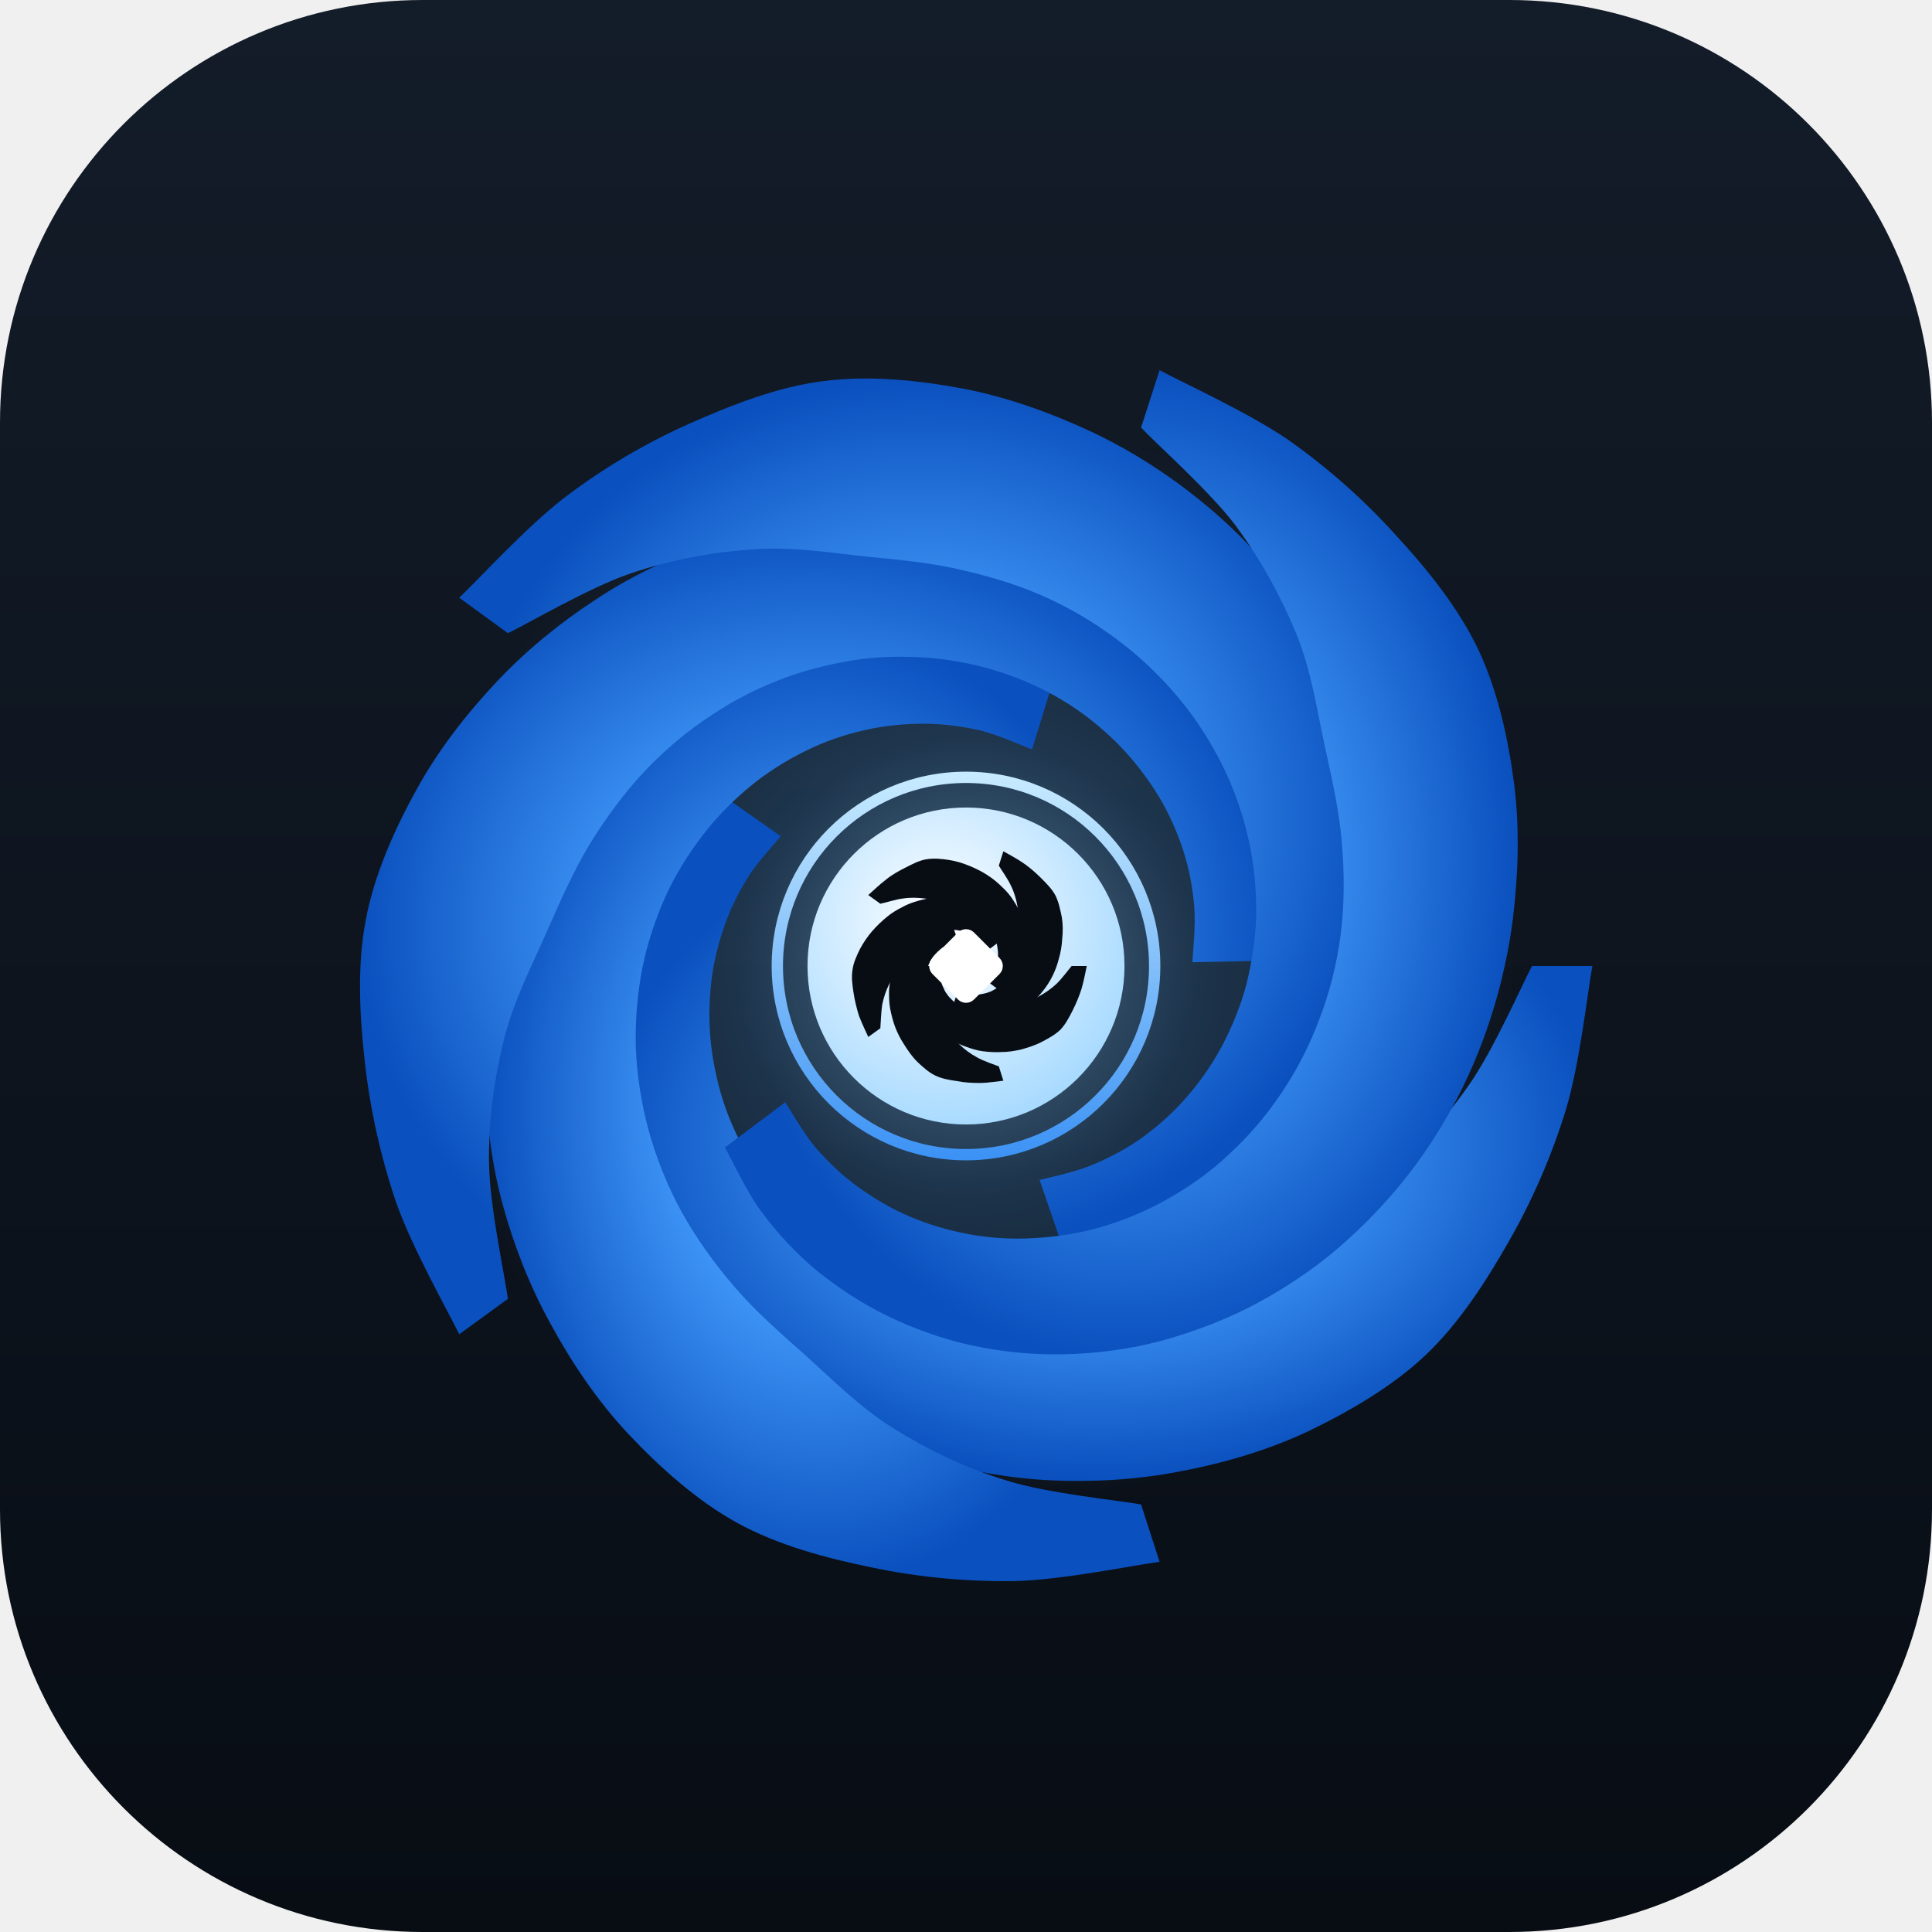
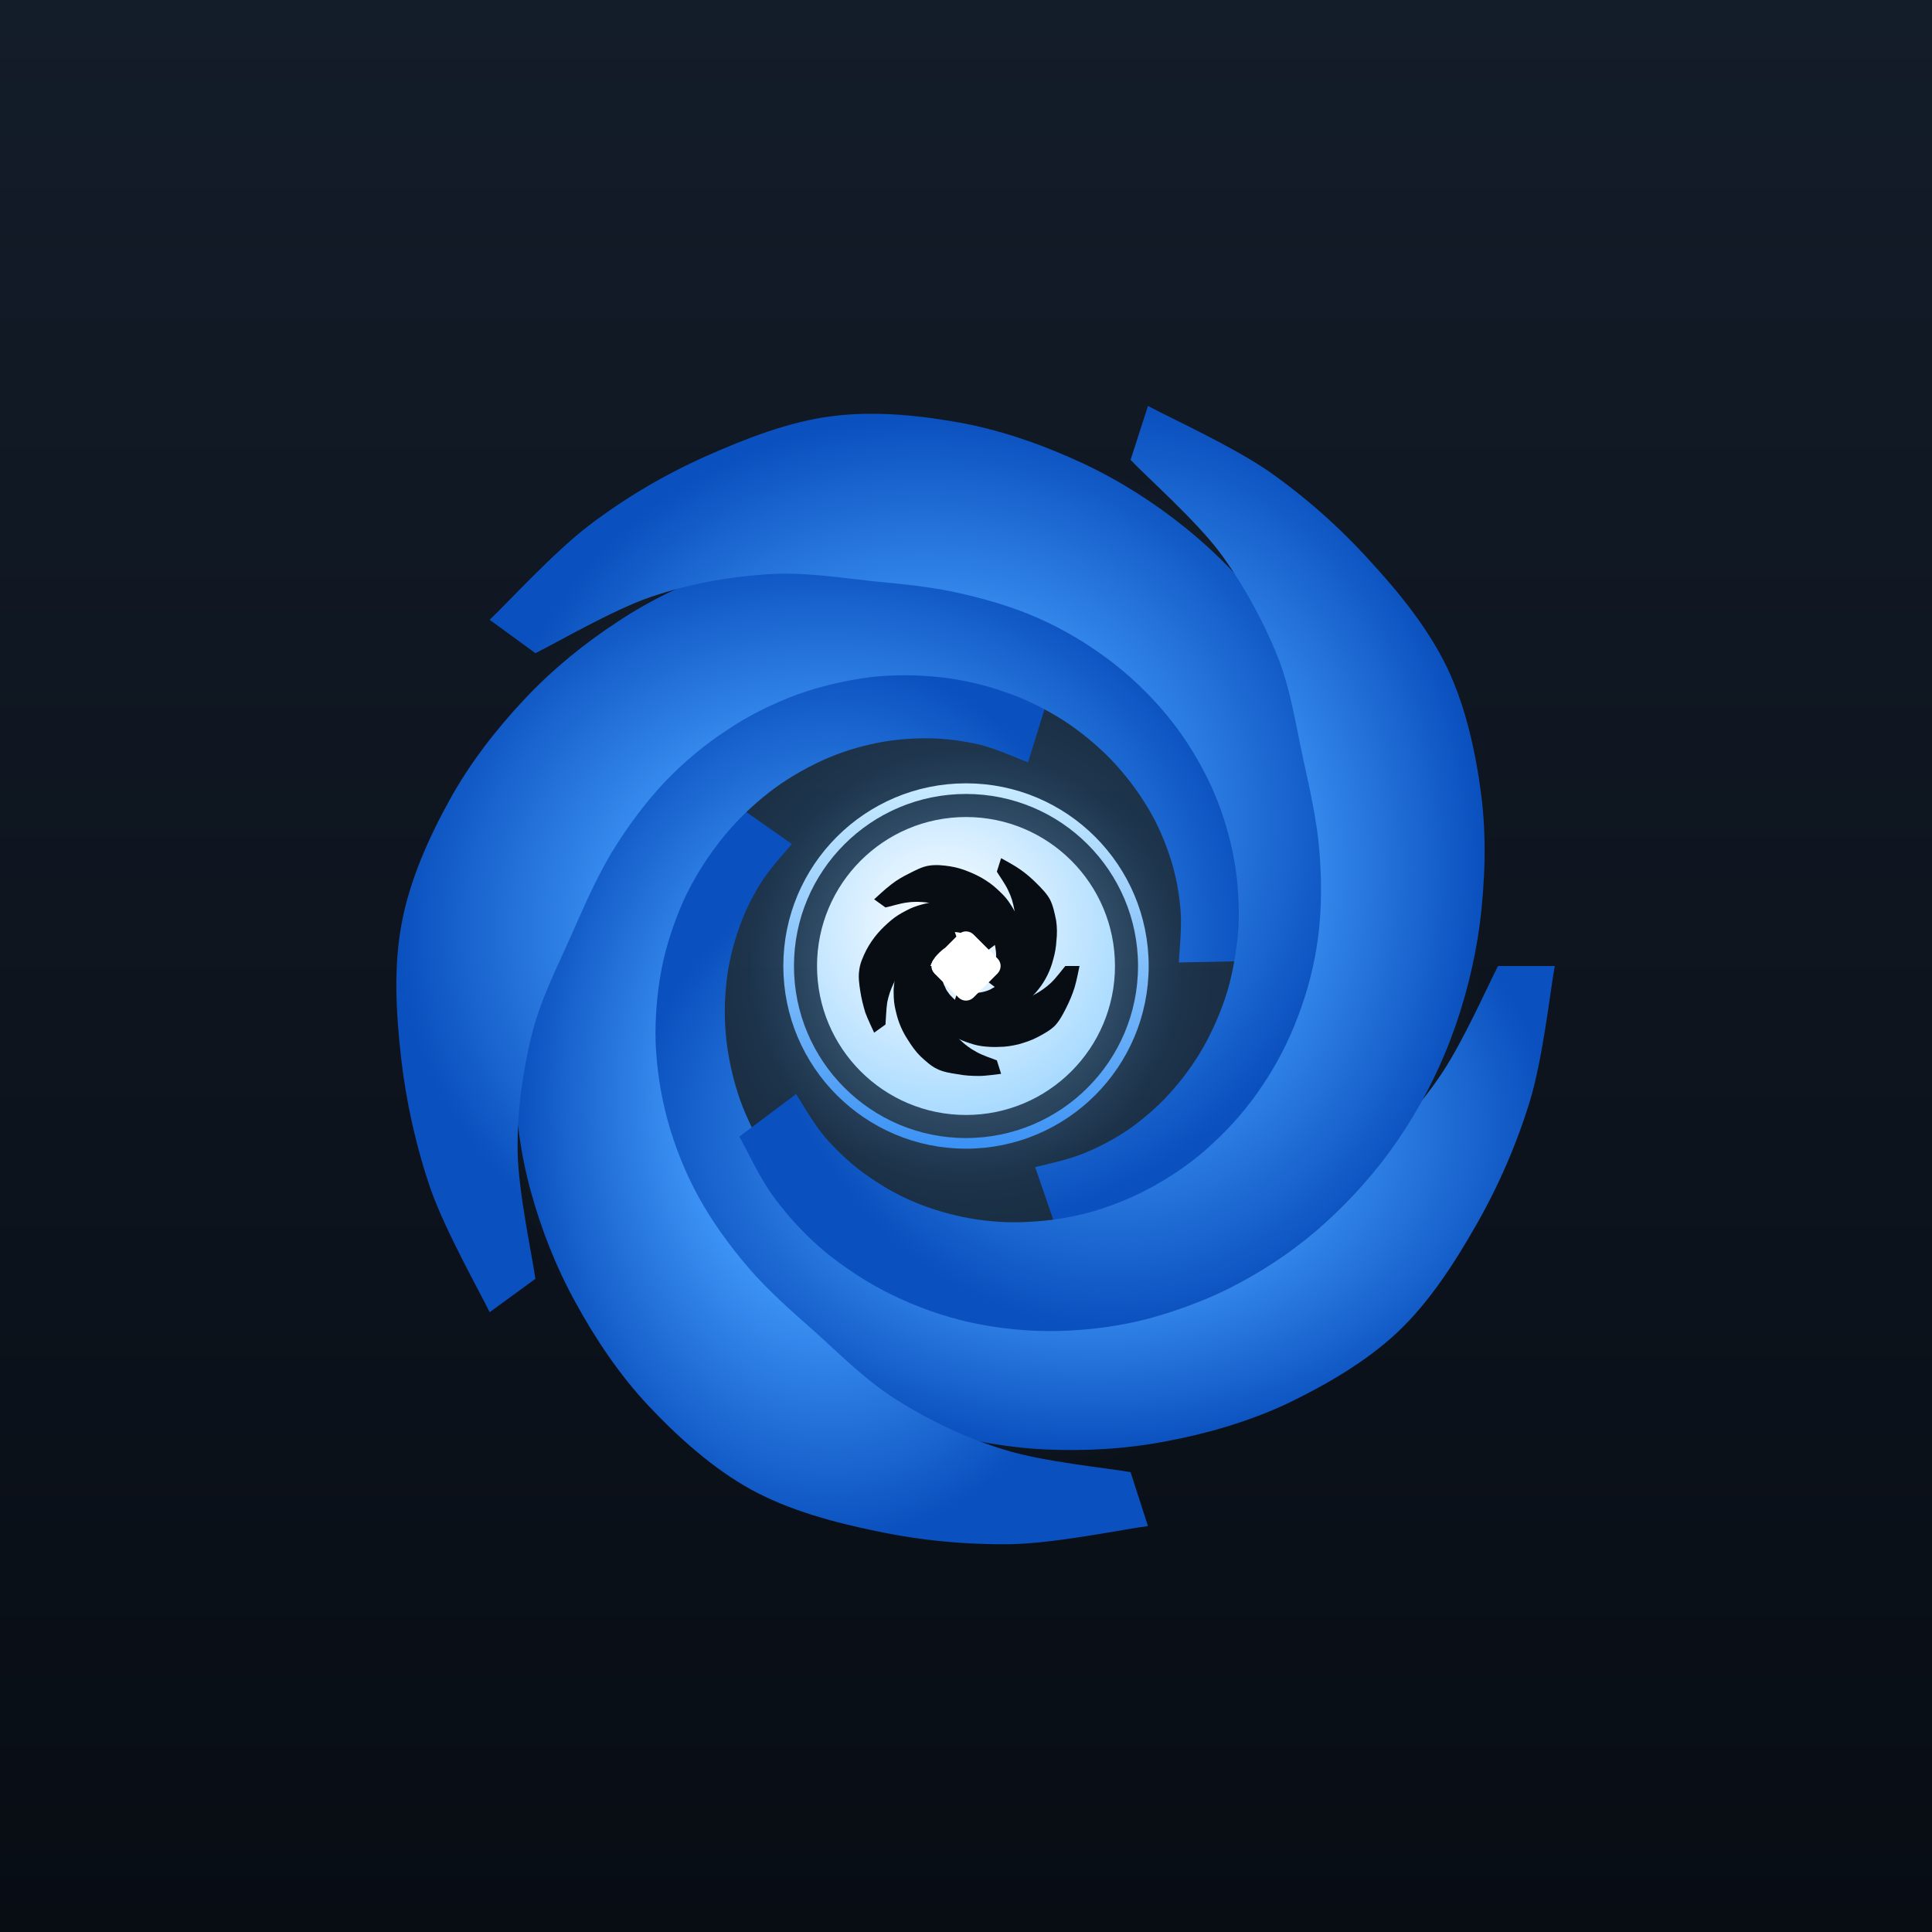
<svg xmlns="http://www.w3.org/2000/svg" viewBox="0 0 512 512" role="img" aria-label="DEQR">
  <defs>
-     <linearGradient id="deqr-tile-ground" x1="0" y1="0" x2="0" y2="1">
+     <linearGradient id="deqr-ios-ground" x1="0" y1="0" x2="0" y2="1">
      <stop offset="0" stop-color="#131C29" />
      <stop offset="1" stop-color="#080D14" />
    </linearGradient>
-     <radialGradient id="deqr-tile-arm" cx="0.5" cy="0.5" r="0.5">
+     <radialGradient id="deqr-ios-arm" cx="0.5" cy="0.5" r="0.5">
      <stop offset="0.12" stop-color="#8FCDFF" />
      <stop offset="0.46" stop-color="#3D93F5" />
      <stop offset="1" stop-color="#0A50BE" />
    </radialGradient>
-     <radialGradient id="deqr-tile-field" cx="0.42" cy="0.36" r="0.75">
+     <radialGradient id="deqr-ios-field" cx="0.42" cy="0.36" r="0.75">
      <stop offset="0" stop-color="#FFFFFF" />
      <stop offset="1" stop-color="#9BD5FF" />
    </radialGradient>
-     <linearGradient id="deqr-tile-ring" x1="0" y1="0" x2="0" y2="1">
+     <linearGradient id="deqr-ios-ring" x1="0" y1="0" x2="0" y2="1">
      <stop offset="0" stop-color="#C6EAFF" />
      <stop offset="1" stop-color="#3D93F5" />
    </linearGradient>
-     <radialGradient id="deqr-tile-focus" cx="0.5" cy="0.5" r="0.5">
-       <stop offset="0" stop-color="#BFE6FF" stop-opacity="0.5" />
+     <radialGradient id="deqr-ios-focus" cx="0.5" cy="0.5" r="0.5">
+       <stop offset="0" stop-color="#BFE6FF" stop-opacity="0.56" />
      <stop offset="0.42" stop-color="#5AB2FF" stop-opacity="0.2" />
      <stop offset="1" stop-color="#5AB2FF" stop-opacity="0" />
    </radialGradient>
  </defs>
-   <rect width="512" height="512" rx="112" fill="url(#deqr-tile-ground)" />
-   <g transform="translate(256 256)">
-     <circle r="145" fill="url(#deqr-tile-focus)" />
-     <g fill="url(#deqr-tile-arm)">
+   <rect width="512" height="512" fill="url(#deqr-ios-ground)" />
+   <g transform="translate(256 256) scale(0.94)">
+     <circle r="145" fill="url(#deqr-ios-focus)" />
+     <g fill="url(#deqr-ios-arm)">
      <path d="M 166 0 C 164.8 6.3 162.7 25.8 159 38 C 155.3 50.1 150.1 62.1 143.9 72.9 C 137.7 83.8 130.6 94.8 121.7 103.2 C 112.8 111.6 101.3 118.2 90.5 123.4 C 79.6 128.5 67.7 131.9 56.4 134 C 45 136.2 33.4 136.8 22.5 136.3 C 11.6 135.8 0.7 133.8 -9.3 130.9 C -19.3 128 -28.9 123.7 -37.5 118.8 C -46 113.9 -53.9 107.8 -60.7 101.3 C -67.6 94.9 -73.5 87.5 -78.3 80.1 C -83.2 72.6 -87 64.5 -89.8 56.5 C -92.6 48.6 -94.4 40.3 -95.2 32.3 C -96 24.3 -95.7 16.3 -94.7 8.8 C -93.6 1.3 -91.6 -6 -88.9 -12.7 C -86.3 -19.4 -82.8 -25.6 -78.9 -31.2 C -75 -36.7 -67.8 -43.4 -65.5 -45.9 L -49.1 -34.4 C -50.6 -32.5 -55.6 -27.2 -58.1 -23 C -60.7 -18.8 -62.9 -14.1 -64.5 -9.2 C -66.1 -4.3 -67.3 1 -67.7 6.3 C -68.2 11.6 -68.1 17.3 -67.3 22.9 C -66.5 28.4 -65.1 34.2 -63 39.6 C -60.8 45.1 -58 50.6 -54.5 55.7 C -51 60.8 -46.8 65.8 -42 70.1 C -37.2 74.5 -31.7 78.5 -25.8 81.8 C -19.9 85.1 -13.3 87.9 -6.4 89.9 C 0.5 91.8 7.9 93.1 15.4 93.4 C 22.9 93.8 30.9 93.3 38.6 91.8 C 46.4 90.3 54.2 87.8 62 84.5 C 69.8 81.3 77.1 77 85.2 72.3 C 93.3 67.5 102.7 62.8 110.7 56.1 C 118.7 49.3 126.6 41.2 133.1 31.8 C 139.7 22.5 147.2 5.3 150 0 Z" />
      <path d="M 51.3 157.9 C 44.9 158.7 25.7 162.7 13 163 C 0.3 163.2 -12.6 162 -24.9 159.4 C -37.2 156.9 -49.8 153.5 -60.6 147.6 C -71.3 141.7 -81.1 132.9 -89.4 124.1 C -97.6 115.4 -104.5 105.1 -110 95 C -115.6 84.9 -119.8 74.1 -122.7 63.5 C -125.6 53 -127 42 -127.3 31.6 C -127.6 21.2 -126.6 10.8 -124.5 1.1 C -122.5 -8.6 -119.2 -18 -115.2 -26.5 C -111.1 -34.9 -106 -42.8 -100.4 -49.8 C -94.8 -56.7 -88.2 -62.8 -81.5 -68 C -74.8 -73.1 -67.4 -77.3 -60.1 -80.5 C -52.8 -83.7 -45.1 -86 -37.6 -87.3 C -30.2 -88.6 -22.6 -89 -15.4 -88.5 C -8.3 -88.1 -1.2 -86.7 5.3 -84.7 C 11.7 -82.7 20.4 -77.9 23.4 -76.5 L 17.5 -57.4 C 15.3 -58.2 8.7 -61.2 3.9 -62.4 C -0.9 -63.5 -6 -64.2 -11.2 -64.2 C -16.3 -64.2 -21.7 -63.7 -26.9 -62.5 C -32.2 -61.3 -37.5 -59.5 -42.5 -57 C -47.6 -54.5 -52.6 -51.4 -57.2 -47.6 C -61.7 -43.9 -66.1 -39.5 -69.8 -34.6 C -73.6 -29.7 -77 -24.2 -79.7 -18.3 C -82.3 -12.4 -84.5 -5.9 -85.8 0.7 C -87.1 7.4 -87.7 14.6 -87.5 21.7 C -87.2 28.8 -86.1 36.3 -84.1 43.6 C -82.1 50.8 -79.2 58.2 -75.4 65.1 C -71.6 72 -66.8 78.7 -61.3 85.1 C -55.8 91.5 -49.4 97.1 -42.4 103.3 C -35.4 109.6 -28 117.1 -19.1 122.6 C -10.3 128.1 0 133.1 10.9 136.4 C 21.8 139.8 40.4 141.6 46.4 142.7 Z" />
      <path d="M -134.3 97.6 C -137.1 91.8 -146.8 74.7 -151 62.7 C -155.1 50.7 -157.9 38 -159.3 25.6 C -160.7 13.1 -161.4 0 -159.1 -12 C -156.9 -24 -151.5 -36.1 -145.7 -46.6 C -139.9 -57.2 -132.3 -66.9 -124.4 -75.3 C -116.5 -83.7 -107.5 -91 -98.3 -97 C -89.2 -103.1 -79.2 -107.8 -69.4 -111.3 C -59.6 -114.9 -49.3 -117 -39.5 -118.1 C -29.7 -119.2 -19.7 -118.9 -10.4 -117.7 C -1.1 -116.5 8 -114 16.3 -110.8 C 24.6 -107.6 32.5 -103.3 39.4 -98.5 C 46.4 -93.7 52.7 -88 58 -82.1 C 63.3 -76.1 67.8 -69.4 71.4 -62.8 C 75 -56.1 77.6 -48.9 79.4 -42 C 81.2 -35.1 82.1 -27.9 82.1 -21.1 C 82.2 -14.4 80.3 -4.7 80 -1.4 L 60 -1 C 60.1 -3.5 60.9 -10.7 60.5 -15.6 C 60.1 -20.5 59.2 -25.6 57.6 -30.5 C 56 -35.4 53.9 -40.3 51.1 -44.9 C 48.3 -49.5 44.9 -54 41 -58.1 C 37.1 -62.1 32.6 -65.9 27.7 -69.1 C 22.7 -72.3 17.2 -75.1 11.4 -77.1 C 5.5 -79.2 -0.8 -80.7 -7.2 -81.4 C -13.6 -82.1 -20.5 -82.2 -27.2 -81.4 C -34 -80.5 -41 -78.9 -47.7 -76.5 C -54.4 -74 -61.2 -70.7 -67.4 -66.5 C -73.7 -62.4 -79.8 -57.3 -85.2 -51.6 C -90.6 -45.8 -95.5 -39.2 -99.9 -32 C -104.2 -24.8 -107.6 -17 -111.4 -8.4 C -115.2 0.2 -120 9.5 -122.5 19.7 C -125 29.8 -126.6 41.1 -126.4 52.5 C -126.2 63.9 -122.2 82.2 -121.4 88.2 Z" />
      <path d="M -134.3 -97.6 C -129.6 -102 -116.4 -116.5 -106.3 -124.2 C -96.2 -131.9 -85 -138.5 -73.6 -143.6 C -62.1 -148.7 -49.9 -153.5 -37.8 -155 C -25.6 -156.6 -12.5 -155.2 -0.7 -153 C 11.2 -150.7 22.7 -146.5 33.2 -141.6 C 43.6 -136.7 53.4 -130.4 61.9 -123.5 C 70.5 -116.6 78.1 -108.7 84.4 -100.4 C 90.8 -92.2 96.1 -83.1 100.1 -74.1 C 104.2 -65.1 107 -55.5 108.7 -46.3 C 110.4 -37.1 110.9 -27.6 110.4 -18.7 C 110 -9.8 108.3 -1 105.9 7.1 C 103.5 15.1 100 22.9 96 29.8 C 91.9 36.7 87 43.1 81.7 48.5 C 76.5 54 70.5 58.7 64.5 62.6 C 58.4 66.4 51.9 69.4 45.5 71.6 C 39.1 73.8 29.3 75 26 75.6 L 19.5 56.7 C 21.9 56.1 29 54.6 33.5 52.7 C 38.1 50.8 42.6 48.4 46.8 45.4 C 50.9 42.4 55 38.8 58.5 34.7 C 62 30.7 65.3 26 67.9 21.1 C 70.5 16.1 72.8 10.6 74.3 4.9 C 75.7 -0.7 76.7 -6.9 76.9 -13 C 77 -19.2 76.5 -25.7 75.2 -32 C 73.9 -38.4 71.8 -44.9 69 -51 C 66.1 -57.2 62.4 -63.4 58 -69 C 53.6 -74.6 48.3 -80 42.4 -84.7 C 36.6 -89.3 29.9 -93.6 22.7 -97 C 15.6 -100.4 7.7 -102.9 -0.5 -104.8 C -8.7 -106.8 -17.1 -107.6 -26.4 -108.5 C -35.8 -109.5 -46.1 -111.2 -56.6 -110.4 C -67 -109.7 -78.2 -107.7 -89 -104 C -99.8 -100.3 -116 -90.8 -121.4 -88.2 Z" />
      <path d="M 51.3 -157.9 C 57 -154.8 74.8 -146.7 85.3 -139.5 C 95.7 -132.2 105.4 -123.6 113.8 -114.3 C 122.3 -105.1 130.5 -94.9 135.8 -83.8 C 141 -72.7 143.8 -59.8 145.3 -47.9 C 146.8 -36 146.3 -23.6 144.9 -12.2 C 143.4 -0.8 140.5 10.5 136.6 20.7 C 132.7 31 127.5 40.7 121.6 49.3 C 115.7 57.9 108.7 65.7 101.4 72.3 C 94.1 79 85.9 84.6 77.6 89.1 C 69.4 93.6 60.5 96.9 51.9 99.3 C 43.3 101.6 34.5 102.7 26 102.9 C 17.6 103.1 9.1 102.2 1.3 100.5 C -6.5 98.8 -14.1 96 -20.9 92.7 C -27.7 89.4 -34 85.2 -39.6 80.7 C -45.1 76.1 -50 70.8 -54 65.4 C -58.1 60 -62.2 51 -63.9 48.1 L -47.9 36.1 C -46.6 38.1 -43 44.4 -39.8 48.2 C -36.6 51.9 -32.8 55.5 -28.7 58.5 C -24.5 61.5 -19.9 64.3 -14.9 66.4 C -10 68.5 -4.6 70.1 0.9 71.1 C 6.5 72.1 12.4 72.5 18.2 72.1 C 24.1 71.8 30.2 70.8 36.1 69.1 C 42.1 67.3 48.1 64.8 53.7 61.6 C 59.3 58.4 64.9 54.5 69.8 49.8 C 74.8 45.2 79.5 39.8 83.5 33.8 C 87.5 27.9 91 21.2 93.6 14.2 C 96.3 7.2 98.3 -0.5 99.3 -8.4 C 100.3 -16.2 100.3 -24.4 99.6 -32.8 C 98.9 -41.2 97 -49.5 95 -58.7 C 93 -67.9 91.5 -78.3 87.6 -87.9 C 83.6 -97.6 78.2 -107.6 71.4 -116.8 C 64.5 -125.9 50.5 -138.3 46.4 -142.7 Z" />
    </g>
-     <circle r="50" fill="none" stroke="url(#deqr-tile-ring)" stroke-width="3" />
-     <circle r="42" fill="url(#deqr-tile-field)" />
+     <circle r="50" fill="none" stroke="url(#deqr-ios-ring)" stroke-width="3" />
+     <circle r="42" fill="url(#deqr-ios-field)" />
    <path d="M 32 0 C 31.8 1 31.2 4.1 30.6 6.1 C 30 8 29.2 9.9 28.3 11.7 C 27.4 13.5 26.4 15.4 25.1 16.8 C 23.7 18.2 21.8 19.2 20.1 20.1 C 18.4 21 16.5 21.6 14.7 22.1 C 13 22.5 11.2 22.8 9.5 22.8 C 7.8 22.9 6.1 22.8 4.5 22.6 C 2.9 22.4 1.4 21.9 0 21.4 C -1.4 20.9 -2.7 20.3 -3.9 19.5 C -5.1 18.8 -6.1 18 -7.1 17.1 C -8 16.2 -8.8 15.3 -9.5 14.3 C -10.2 13.3 -10.8 12.3 -11.3 11.3 C -11.7 10.2 -12 9.2 -12.2 8.2 C -12.5 7.2 -12.5 6.2 -12.6 5.2 C -12.6 4.2 -12.5 3.3 -12.3 2.4 C -12.1 1.6 -11.6 0.4 -11.5 0 L -6.5 0 C -6.5 0.2 -6.7 0.9 -6.8 1.3 C -6.8 1.8 -6.8 2.3 -6.8 2.8 C -6.7 3.3 -6.7 3.8 -6.5 4.4 C -6.4 4.9 -6.2 5.4 -5.9 5.9 C -5.7 6.5 -5.4 7 -5 7.5 C -4.7 8 -4.2 8.5 -3.7 9 C -3.2 9.5 -2.7 9.9 -2.1 10.4 C -1.4 10.8 -0.7 11.1 0 11.4 C 0.7 11.7 1.6 12 2.4 12.2 C 3.3 12.3 4.2 12.4 5.2 12.4 C 6.1 12.5 7.1 12.4 8.1 12.2 C 9.2 12 10.2 11.7 11.3 11.3 C 12.4 10.9 13.4 10.4 14.7 9.8 C 16.1 9.3 17.9 8.9 19.4 8 C 20.9 7.2 22.5 6.1 23.9 4.8 C 25.4 3.4 27.3 0.8 28 0 Z" fill="#080D14" />
    <path d="M 9.9 30.4 C 8.9 30.5 5.7 31 3.7 31 C 1.6 31 -0.4 30.9 -2.4 30.5 C -4.4 30.2 -6.4 29.9 -8.2 29 C -9.9 28.2 -11.5 26.7 -12.9 25.4 C -14.3 24 -15.4 22.4 -16.4 20.8 C -17.4 19.3 -18.2 17.7 -18.8 16.1 C -19.4 14.5 -19.8 12.8 -20.1 11.3 C -20.4 9.7 -20.4 8.1 -20.4 6.6 C -20.3 5.1 -20.1 3.7 -19.8 2.3 C -19.5 1 -19 -0.3 -18.5 -1.5 C -17.9 -2.6 -17.2 -3.7 -16.5 -4.7 C -15.8 -5.6 -15 -6.5 -14.2 -7.2 C -13.3 -8 -12.4 -8.6 -11.6 -9.1 C -10.7 -9.6 -9.7 -10 -8.8 -10.3 C -7.9 -10.6 -7 -10.8 -6.1 -10.9 C -5.2 -11 -4 -10.9 -3.6 -10.9 L -2 -6.2 C -2.2 -6.2 -2.9 -6.1 -3.4 -6 C -3.8 -5.9 -4.3 -5.8 -4.8 -5.6 C -5.2 -5.4 -5.7 -5.1 -6.2 -4.9 C -6.6 -4.6 -7.1 -4.2 -7.5 -3.8 C -7.9 -3.4 -8.3 -3 -8.7 -2.5 C -9.1 -1.9 -9.4 -1.4 -9.7 -0.8 C -10 -0.1 -10.3 0.5 -10.5 1.2 C -10.7 2 -10.8 2.7 -10.9 3.5 C -10.9 4.3 -10.9 5.2 -10.8 6.1 C -10.7 6.9 -10.5 7.8 -10.2 8.8 C -10 9.7 -9.6 10.6 -9.1 11.5 C -8.6 12.4 -8 13.3 -7.2 14.2 C -6.5 15.1 -5.7 15.9 -4.8 17.1 C -3.9 18.2 -2.9 19.7 -1.6 20.9 C -0.4 22.1 1.2 23.3 2.9 24.2 C 4.6 25.2 7.7 26.2 8.7 26.6 Z" fill="#080D14" />
    <path d="M -25.9 18.8 C -26.3 17.9 -27.7 15 -28.4 13.1 C -29 11.1 -29.5 9.1 -29.8 7.1 C -30.1 5.2 -30.4 3.1 -30.1 1.2 C -29.9 -0.7 -29 -2.7 -28.1 -4.5 C -27.2 -6.2 -26.1 -7.8 -24.9 -9.2 C -23.7 -10.6 -22.4 -11.8 -21.1 -12.9 C -19.8 -14 -18.3 -14.9 -16.9 -15.6 C -15.5 -16.4 -14 -16.9 -12.6 -17.3 C -11.2 -17.7 -9.7 -18 -8.3 -18.1 C -7 -18.2 -5.6 -18.2 -4.3 -18 C -3 -17.8 -1.8 -17.5 -0.7 -17.2 C 0.5 -16.8 1.5 -16.3 2.5 -15.7 C 3.5 -15.2 4.3 -14.5 5.1 -13.8 C 5.9 -13.1 6.5 -12.4 7.1 -11.6 C 7.7 -10.8 8.1 -10 8.5 -9.2 C 8.9 -8.4 9.2 -7.2 9.3 -6.8 L 5.3 -3.8 C 5.2 -4 4.9 -4.7 4.7 -5.1 C 4.4 -5.5 4.2 -5.9 3.8 -6.3 C 3.5 -6.6 3.1 -7 2.7 -7.4 C 2.3 -7.7 1.8 -8 1.3 -8.3 C 0.8 -8.6 0.2 -8.8 -0.4 -9 C -1 -9.2 -1.6 -9.4 -2.3 -9.5 C -3 -9.6 -3.7 -9.6 -4.4 -9.6 C -5.2 -9.5 -5.9 -9.4 -6.7 -9.2 C -7.5 -9.1 -8.3 -8.8 -9.1 -8.4 C -9.9 -8.1 -10.7 -7.6 -11.5 -7 C -12.3 -6.5 -13 -5.8 -13.7 -5.1 C -14.5 -4.3 -15.1 -3.5 -15.8 -2.5 C -16.4 -1.5 -16.9 -0.5 -17.7 0.7 C -18.5 1.9 -19.7 3.3 -20.4 4.9 C -21.2 6.5 -21.8 8.3 -22.2 10.2 C -22.5 12.1 -22.6 15.4 -22.7 16.5 Z" fill="#080D14" />
    <path d="M -25.9 -18.8 C -25.1 -19.5 -22.8 -21.7 -21.2 -22.9 C -19.6 -24.2 -17.8 -25.2 -16 -26.1 C -14.2 -27 -12.4 -28 -10.4 -28.3 C -8.5 -28.6 -6.4 -28.4 -4.5 -28.1 C -2.5 -27.8 -0.7 -27.2 1 -26.5 C 2.7 -25.8 4.3 -25 5.8 -24 C 7.2 -23.1 8.5 -22 9.6 -20.9 C 10.8 -19.8 11.8 -18.6 12.6 -17.3 C 13.4 -16.1 14.1 -14.8 14.6 -13.5 C 15.2 -12.2 15.5 -10.9 15.8 -9.7 C 16 -8.4 16.1 -7.1 16.1 -5.9 C 16.1 -4.7 15.9 -3.6 15.7 -2.5 C 15.5 -1.4 15.1 -0.4 14.7 0.6 C 14.3 1.5 13.8 2.4 13.2 3.2 C 12.7 3.9 12 4.6 11.4 5.2 C 10.7 5.8 9.6 6.5 9.3 6.8 L 5.3 3.8 C 5.4 3.7 5.9 3.2 6.3 2.9 C 6.6 2.5 6.9 2.1 7.1 1.7 C 7.4 1.3 7.6 0.8 7.8 0.3 C 8 -0.2 8.2 -0.7 8.3 -1.3 C 8.4 -1.9 8.5 -2.5 8.5 -3.1 C 8.5 -3.8 8.4 -4.4 8.3 -5.1 C 8.2 -5.8 8 -6.5 7.7 -7.2 C 7.5 -7.9 7.1 -8.6 6.7 -9.2 C 6.3 -9.9 5.8 -10.6 5.2 -11.3 C 4.6 -11.9 3.9 -12.5 3.1 -13.1 C 2.4 -13.7 1.5 -14.2 0.6 -14.6 C -0.4 -15.1 -1.4 -15.4 -2.5 -15.8 C -3.6 -16.1 -4.7 -16.3 -6.1 -16.6 C -7.5 -17 -9.2 -17.7 -11 -17.9 C -12.7 -18.1 -14.6 -18.2 -16.6 -17.9 C -18.5 -17.7 -21.6 -16.7 -22.7 -16.5 Z" fill="#080D14" />
    <path d="M 9.9 -30.4 C 10.8 -29.9 13.6 -28.4 15.3 -27.2 C 16.9 -26.1 18.5 -24.7 19.9 -23.3 C 21.3 -21.9 22.8 -20.4 23.7 -18.7 C 24.6 -16.9 25 -14.8 25.4 -12.9 C 25.7 -11 25.7 -9 25.5 -7.2 C 25.4 -5.4 25.1 -3.6 24.6 -1.9 C 24.2 -0.3 23.6 1.3 22.9 2.7 C 22.2 4.1 21.3 5.5 20.4 6.6 C 19.5 7.8 18.4 8.8 17.4 9.7 C 16.3 10.6 15.2 11.4 14.1 12 C 12.9 12.6 11.8 13.1 10.6 13.5 C 9.5 13.8 8.3 14.1 7.2 14.2 C 6.1 14.3 5 14.3 4 14.2 C 3 14.1 2 13.8 1.1 13.5 C 0.2 13.3 -0.7 12.9 -1.5 12.4 C -2.2 12 -3.2 11.2 -3.6 10.9 L -2 6.2 C -1.8 6.3 -1.2 6.7 -0.8 6.8 C -0.4 7 0.1 7.2 0.6 7.3 C 1.1 7.4 1.6 7.5 2.1 7.5 C 2.7 7.6 3.2 7.6 3.8 7.5 C 4.4 7.4 5 7.3 5.6 7.1 C 6.2 6.9 6.8 6.7 7.4 6.3 C 8 6 8.6 5.6 9.2 5.2 C 9.8 4.7 10.4 4.1 10.9 3.5 C 11.4 2.9 11.9 2.2 12.3 1.5 C 12.7 0.7 13.1 -0.2 13.4 -1.1 C 13.7 -2 14 -2.9 14.1 -4 C 14.2 -5 14.2 -6.1 14.2 -7.2 C 14.2 -8.4 14 -9.5 13.9 -11 C 13.8 -12.4 14 -14.2 13.6 -16 C 13.3 -17.7 12.8 -19.5 11.9 -21.3 C 11.1 -23.1 9.2 -25.7 8.7 -26.6 Z" fill="#080D14" />
    <path d="M -2.1 -8.9 A 3 3 0 0 1 2.1 -8.9 L 8.9 -2.1 A 3 3 0 0 1 8.9 2.1 L 2.1 8.9 A 3 3 0 0 1 -2.1 8.9 L -8.9 2.1 A 3 3 0 0 1 -8.9 -2.1 Z" fill="#FFFFFF" />
  </g>
</svg>
